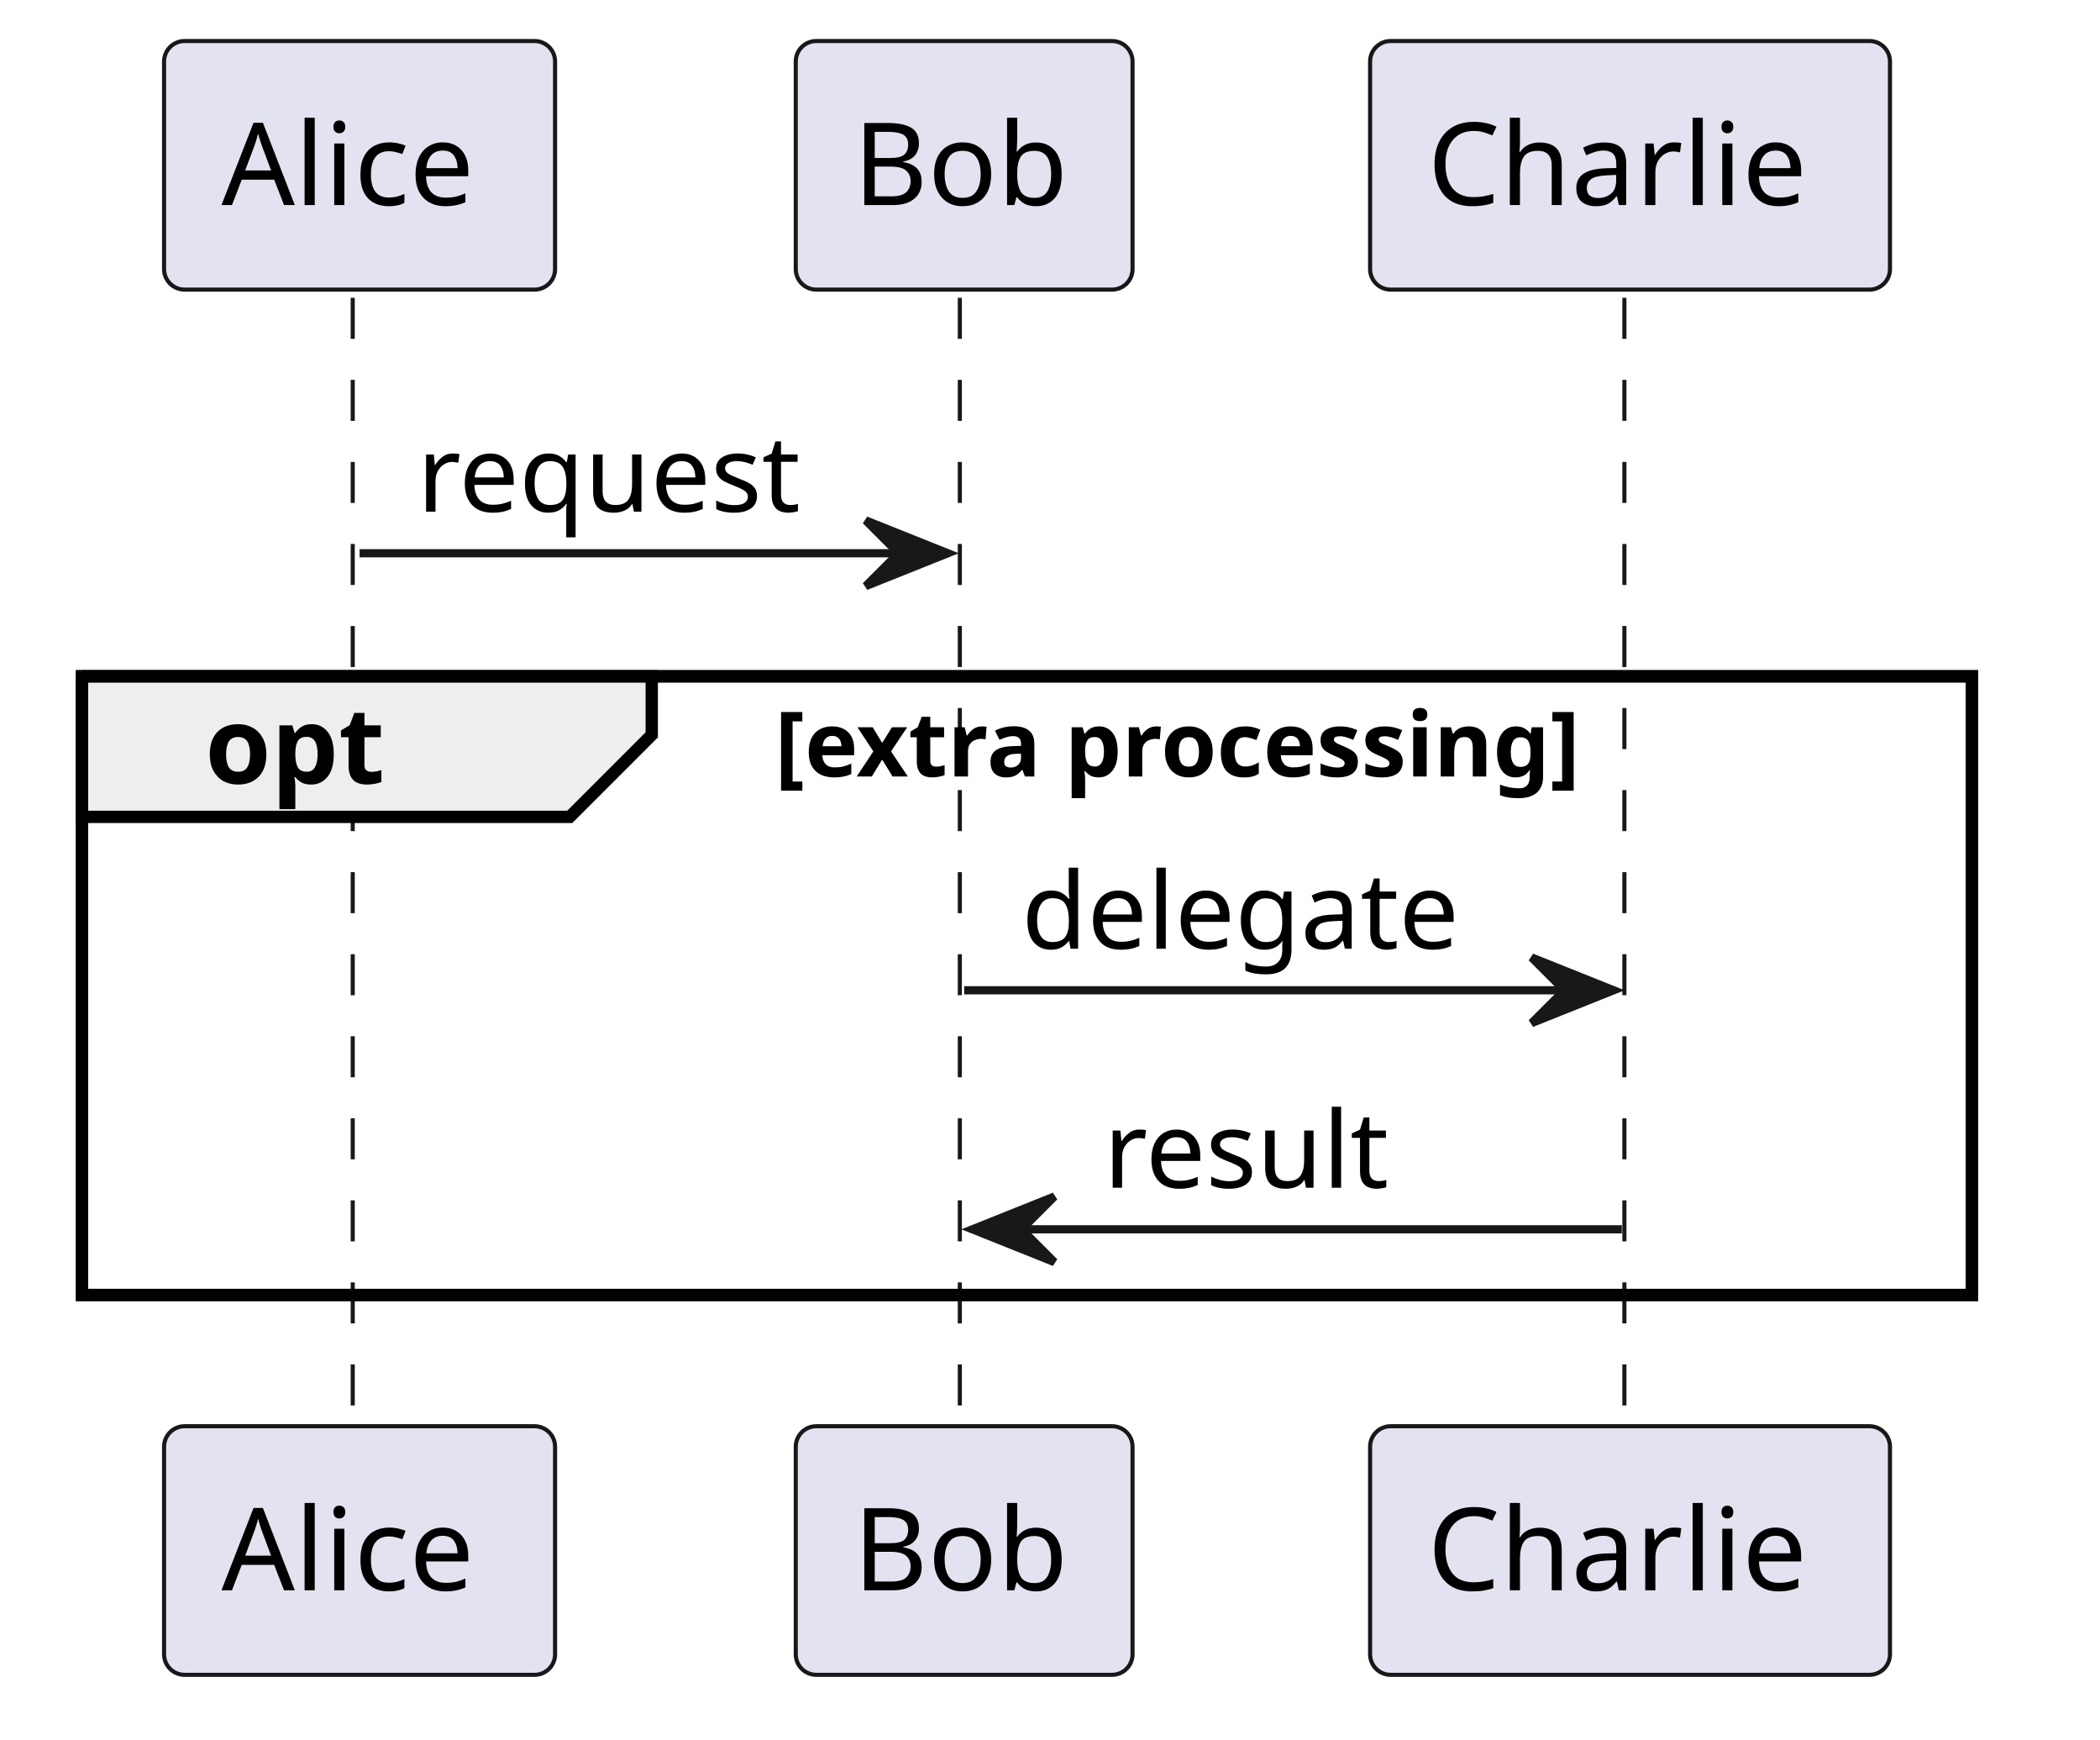
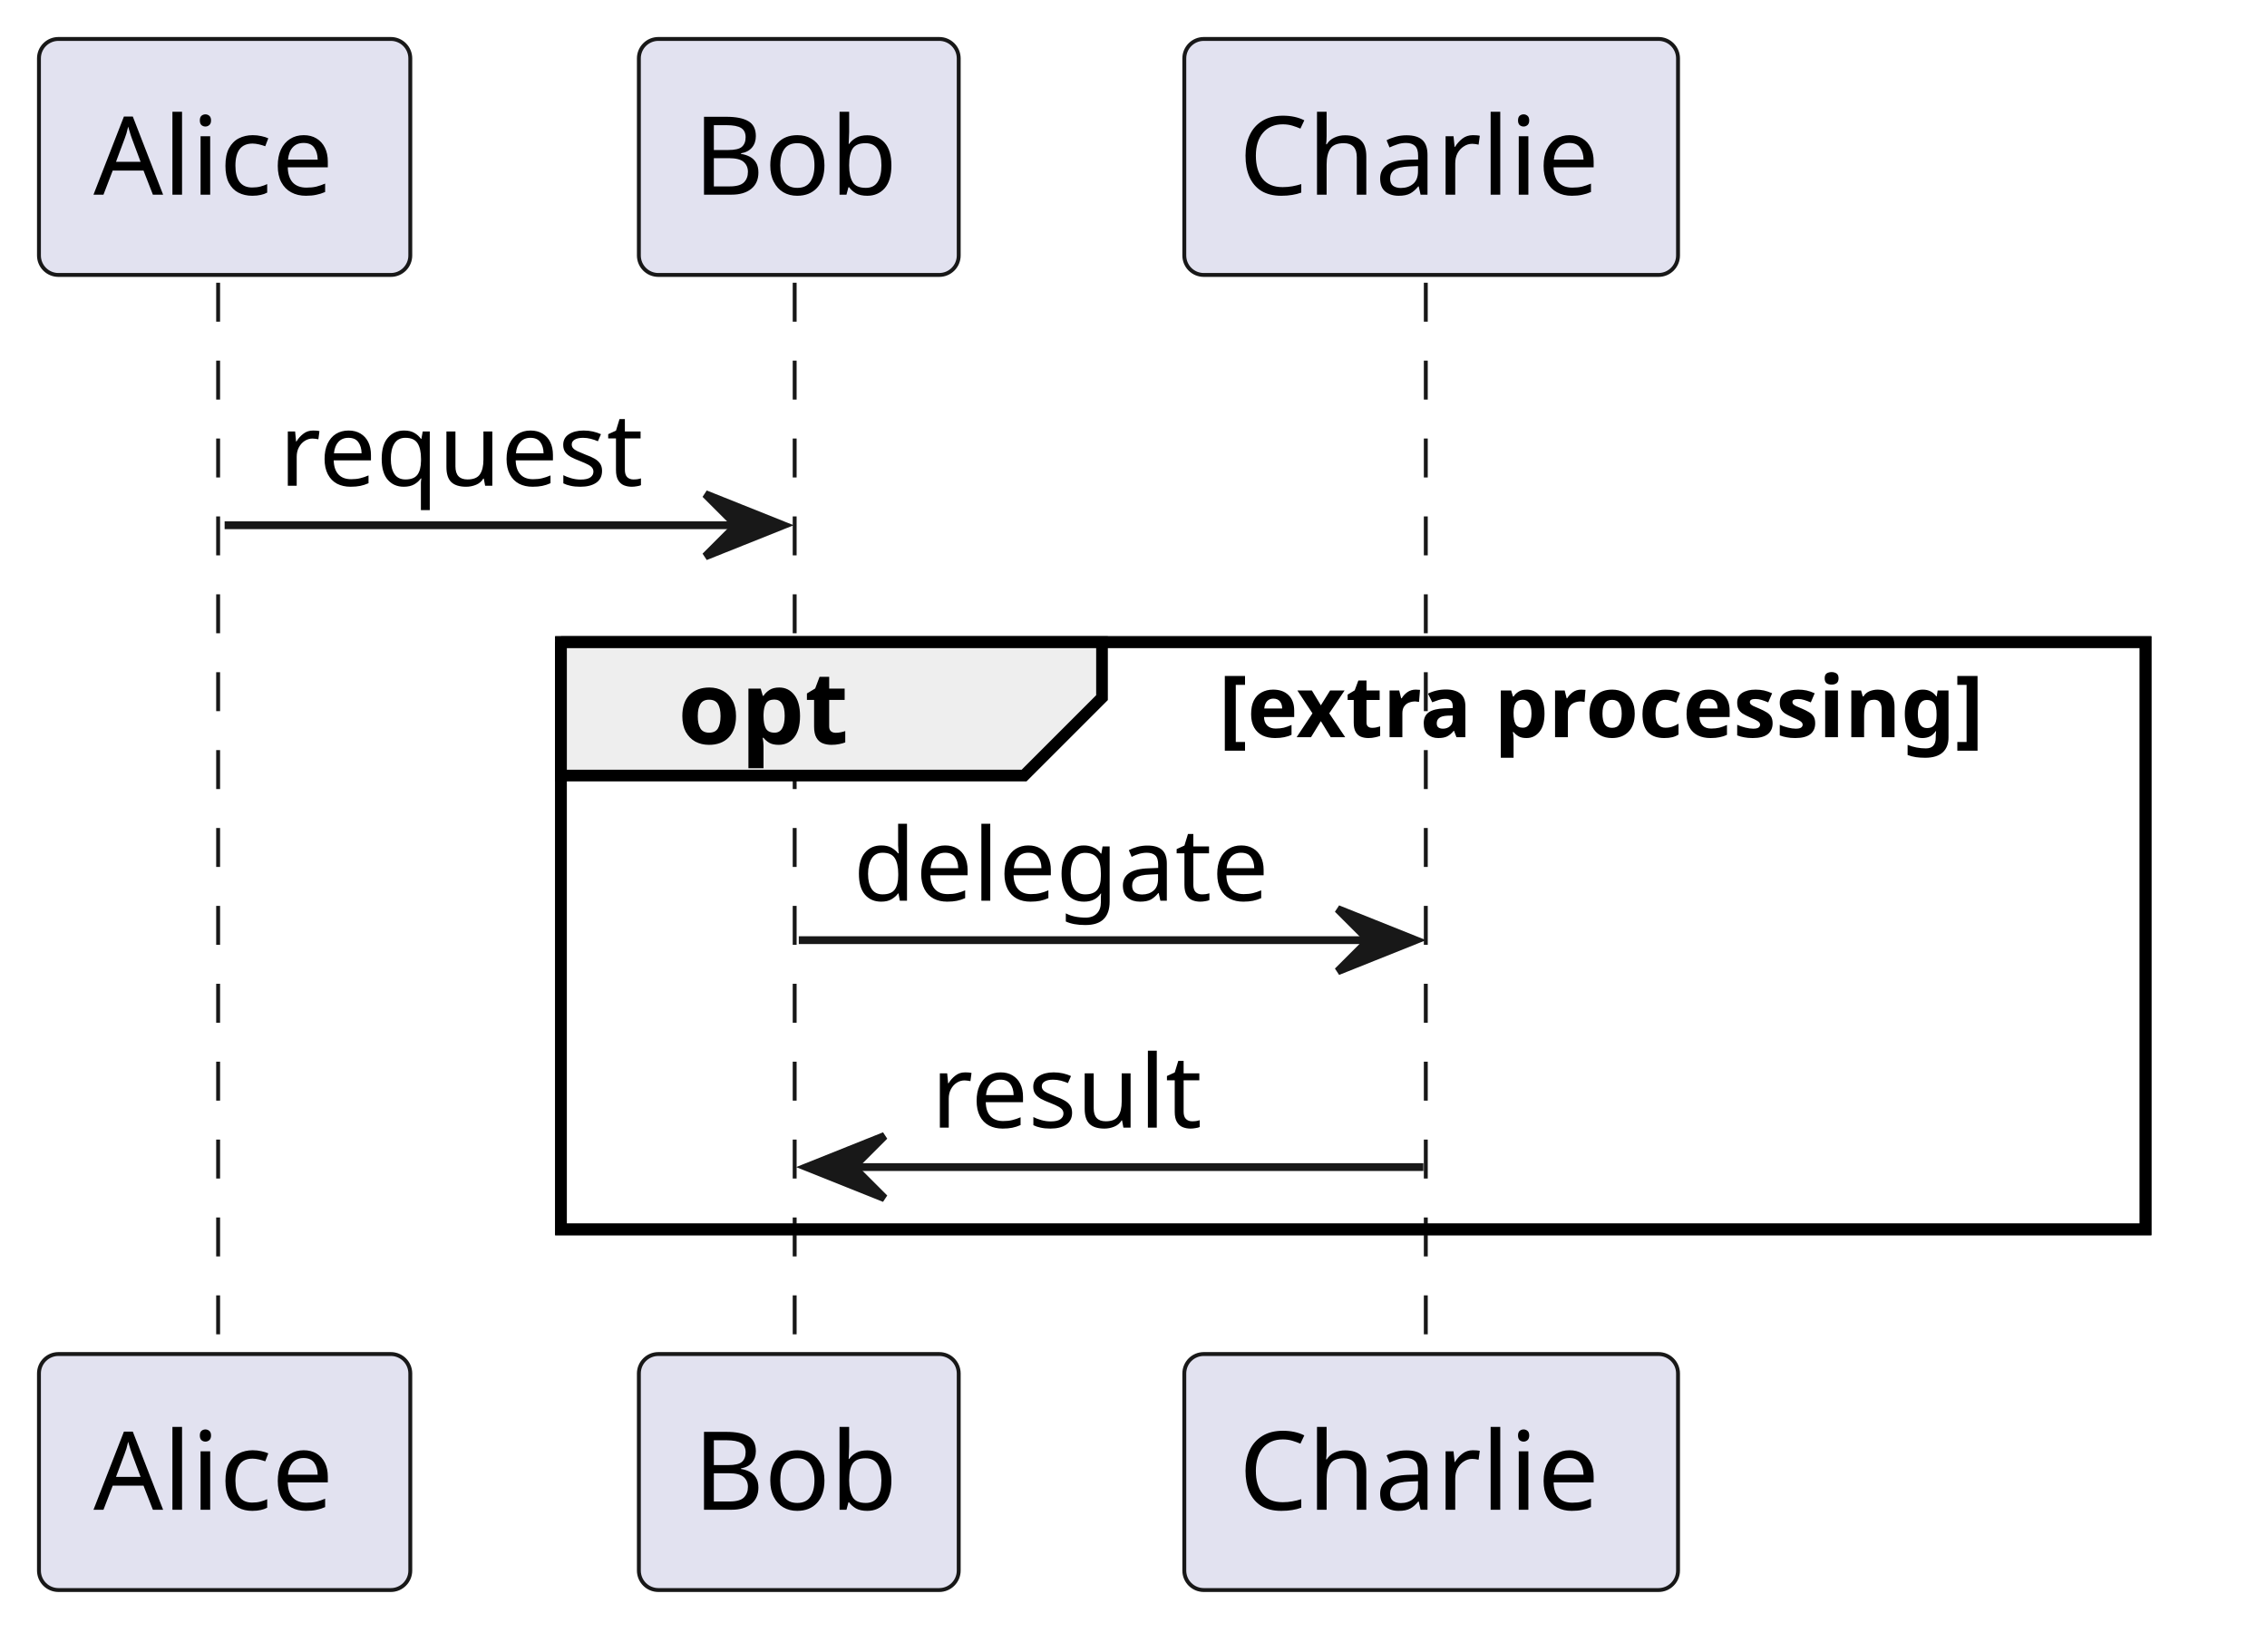
- <svg xmlns="http://www.w3.org/2000/svg" contentStyleType="text/css" data-diagram-type="SEQUENCE" height="212px" preserveAspectRatio="none" style="width:256px;height:212px;background:#FFFFFF;" version="1.1" viewBox="0 0 256 212" width="256px" zoomAndPan="magnify">
+ <svg xmlns="http://www.w3.org/2000/svg" contentStyleType="text/css" data-diagram-type="SEQUENCE" height="212px" preserveAspectRatio="none" style="width:291px;height:212px;background:#FFFFFF;" version="1.1" viewBox="0 0 291 212" width="291px" zoomAndPan="magnify">
  <defs />
  <g>
-     <rect fill="none" height="75.398" style="stroke:#000000;stroke-width:1.5;" width="230.397" x="10" y="82.43" />
+     <rect fill="none" height="75.398" style="stroke:#000000;stroke-width:1.5;" width="203.404" x="72.007" y="82.43" />
    <g class="participant-lifeline" data-entity-uid="part1" data-qualified-name="Alice" id="part1-lifeline">
      <g>
-         <rect fill="#000000" fill-opacity="0" height="138.531" width="8" x="39.834" y="36.297" />
-         <line style="stroke:#181818;stroke-width:0.5;stroke-dasharray:5,5;" x1="43" x2="43" y1="36.297" y2="174.828" />
+         <rect fill="#000000" fill-opacity="0" height="138.531" width="8" x="24.834" y="36.297" />
+         <line style="stroke:#181818;stroke-width:0.5;stroke-dasharray:5,5;" x1="28" x2="28" y1="36.297" y2="174.828" />
      </g>
    </g>
    <g class="participant-lifeline" data-entity-uid="part2" data-qualified-name="Bob" id="part2-lifeline">
      <g>
-         <rect fill="#000000" fill-opacity="0" height="138.531" width="8" x="113.536" y="36.297" />
-         <line style="stroke:#181818;stroke-width:0.5;stroke-dasharray:5,5;" x1="117.007" x2="117.007" y1="36.297" y2="174.828" />
+         <rect fill="#000000" fill-opacity="0" height="138.531" width="8" x="98.536" y="36.297" />
+         <line style="stroke:#181818;stroke-width:0.5;stroke-dasharray:5,5;" x1="102.007" x2="102.007" y1="36.297" y2="174.828" />
      </g>
    </g>
    <g class="participant-lifeline" data-entity-uid="part3" data-qualified-name="Charlie" id="part3-lifeline">
      <g>
-         <rect fill="#000000" fill-opacity="0" height="138.531" width="8" x="194.709" y="36.297" />
-         <line style="stroke:#181818;stroke-width:0.5;stroke-dasharray:5,5;" x1="198.021" x2="198.021" y1="36.297" y2="174.828" />
+         <rect fill="#000000" fill-opacity="0" height="138.531" width="8" x="179.709" y="36.297" />
+         <line style="stroke:#181818;stroke-width:0.5;stroke-dasharray:5,5;" x1="183.021" x2="183.021" y1="36.297" y2="174.828" />
      </g>
    </g>
    <g class="participant participant-head" data-entity-uid="part1" data-qualified-name="Alice" id="part1-head">
-       <rect fill="#E2E2F0" height="30.297" rx="2.5" ry="2.5" style="stroke:#181818;stroke-width:0.5;" width="47.667" x="20" y="5" />
-       <text fill="#000000" font-family="sans-serif" font-size="14" lengthAdjust="spacing" textLength="33.667" x="27" y="24.995">Alice</text>
+       <rect fill="#E2E2F0" height="30.297" rx="2.5" ry="2.5" style="stroke:#181818;stroke-width:0.5;" width="47.667" x="5" y="5" />
+       <text fill="#000000" font-family="sans-serif" font-size="14" lengthAdjust="spacing" textLength="33.667" x="12" y="24.995">Alice</text>
    </g>
    <g class="participant participant-tail" data-entity-uid="part1" data-qualified-name="Alice" id="part1-tail">
-       <rect fill="#E2E2F0" height="30.297" rx="2.5" ry="2.5" style="stroke:#181818;stroke-width:0.5;" width="47.667" x="20" y="173.828" />
-       <text fill="#000000" font-family="sans-serif" font-size="14" lengthAdjust="spacing" textLength="33.667" x="27" y="193.823">Alice</text>
+       <rect fill="#E2E2F0" height="30.297" rx="2.5" ry="2.5" style="stroke:#181818;stroke-width:0.5;" width="47.667" x="5" y="173.828" />
+       <text fill="#000000" font-family="sans-serif" font-size="14" lengthAdjust="spacing" textLength="33.667" x="12" y="193.823">Alice</text>
    </g>
    <g class="participant participant-head" data-entity-uid="part2" data-qualified-name="Bob" id="part2-head">
-       <rect fill="#E2E2F0" height="30.297" rx="2.5" ry="2.5" style="stroke:#181818;stroke-width:0.5;" width="41.057" x="97.007" y="5" />
-       <text fill="#000000" font-family="sans-serif" font-size="14" lengthAdjust="spacing" textLength="27.057" x="104.007" y="24.995">Bob</text>
+       <rect fill="#E2E2F0" height="30.297" rx="2.5" ry="2.5" style="stroke:#181818;stroke-width:0.5;" width="41.057" x="82.007" y="5" />
+       <text fill="#000000" font-family="sans-serif" font-size="14" lengthAdjust="spacing" textLength="27.057" x="89.007" y="24.995">Bob</text>
    </g>
    <g class="participant participant-tail" data-entity-uid="part2" data-qualified-name="Bob" id="part2-tail">
-       <rect fill="#E2E2F0" height="30.297" rx="2.5" ry="2.5" style="stroke:#181818;stroke-width:0.5;" width="41.057" x="97.007" y="173.828" />
-       <text fill="#000000" font-family="sans-serif" font-size="14" lengthAdjust="spacing" textLength="27.057" x="104.007" y="193.823">Bob</text>
+       <rect fill="#E2E2F0" height="30.297" rx="2.5" ry="2.5" style="stroke:#181818;stroke-width:0.5;" width="41.057" x="82.007" y="173.828" />
+       <text fill="#000000" font-family="sans-serif" font-size="14" lengthAdjust="spacing" textLength="27.057" x="89.007" y="193.823">Bob</text>
    </g>
    <g class="participant participant-head" data-entity-uid="part3" data-qualified-name="Charlie" id="part3-head">
-       <rect fill="#E2E2F0" height="30.297" rx="2.5" ry="2.5" style="stroke:#181818;stroke-width:0.5;" width="63.376" x="167.021" y="5" />
-       <text fill="#000000" font-family="sans-serif" font-size="14" lengthAdjust="spacing" textLength="49.376" x="174.021" y="24.995">Charlie</text>
+       <rect fill="#E2E2F0" height="30.297" rx="2.5" ry="2.5" style="stroke:#181818;stroke-width:0.5;" width="63.376" x="152.021" y="5" />
+       <text fill="#000000" font-family="sans-serif" font-size="14" lengthAdjust="spacing" textLength="49.376" x="159.021" y="24.995">Charlie</text>
    </g>
    <g class="participant participant-tail" data-entity-uid="part3" data-qualified-name="Charlie" id="part3-tail">
-       <rect fill="#E2E2F0" height="30.297" rx="2.5" ry="2.5" style="stroke:#181818;stroke-width:0.5;" width="63.376" x="167.021" y="173.828" />
-       <text fill="#000000" font-family="sans-serif" font-size="14" lengthAdjust="spacing" textLength="49.376" x="174.021" y="193.823">Charlie</text>
+       <rect fill="#E2E2F0" height="30.297" rx="2.5" ry="2.5" style="stroke:#181818;stroke-width:0.5;" width="63.376" x="152.021" y="173.828" />
+       <text fill="#000000" font-family="sans-serif" font-size="14" lengthAdjust="spacing" textLength="49.376" x="159.021" y="193.823">Charlie</text>
    </g>
    <g class="message" data-entity-1="part1" data-entity-2="part2" id="msg1">
-       <polygon fill="#181818" points="105.536,63.43,115.536,67.43,105.536,71.43,109.536,67.43" style="stroke:#181818;stroke-width:1;" />
-       <line style="stroke:#181818;stroke-width:1;" x1="43.834" x2="111.536" y1="67.43" y2="67.43" />
-       <text fill="#000000" font-family="sans-serif" font-size="13" lengthAdjust="spacing" textLength="49.702" x="50.834" y="62.364">request</text>
+       <polygon fill="#181818" points="90.536,63.43,100.536,67.43,90.536,71.43,94.536,67.43" style="stroke:#181818;stroke-width:1;" />
+       <line style="stroke:#181818;stroke-width:1;" x1="28.834" x2="96.536" y1="67.43" y2="67.43" />
+       <text fill="#000000" font-family="sans-serif" font-size="13" lengthAdjust="spacing" textLength="49.702" x="35.834" y="62.364">request</text>
    </g>
-     <path d="M10,82.43 L79.451,82.43 L79.451,89.562 L69.451,99.562 L10,99.562 L10,82.43" fill="#EEEEEE" style="stroke:#000000;stroke-width:1.5;" />
-     <rect fill="none" height="75.398" style="stroke:#000000;stroke-width:1.5;" width="230.397" x="10" y="82.43" />
-     <text fill="#000000" font-family="sans-serif" font-size="13" font-weight="700" lengthAdjust="spacing" textLength="24.451" x="25" y="95.497">opt</text>
-     <text fill="#000000" font-family="sans-serif" font-size="11" font-weight="700" lengthAdjust="spacing" textLength="113.953" x="94.451" y="94.64">[extra processing]</text>
+     <path d="M72.007,82.43 L141.458,82.43 L141.458,89.562 L131.458,99.562 L72.007,99.562 L72.007,82.43" fill="#EEEEEE" style="stroke:#000000;stroke-width:1.5;" />
+     <rect fill="none" height="75.398" style="stroke:#000000;stroke-width:1.5;" width="203.404" x="72.007" y="82.43" />
+     <text fill="#000000" font-family="sans-serif" font-size="13" font-weight="700" lengthAdjust="spacing" textLength="24.451" x="87.007" y="95.497">opt</text>
+     <text fill="#000000" font-family="sans-serif" font-size="11" font-weight="700" lengthAdjust="spacing" textLength="113.953" x="156.458" y="94.64">[extra processing]</text>
    <g class="message" data-entity-1="part2" data-entity-2="part3" id="msg2">
-       <polygon fill="#181818" points="186.709,116.695,196.709,120.695,186.709,124.695,190.709,120.695" style="stroke:#181818;stroke-width:1;" />
-       <line style="stroke:#181818;stroke-width:1;" x1="117.536" x2="192.709" y1="120.695" y2="120.695" />
-       <text fill="#000000" font-family="sans-serif" font-size="13" lengthAdjust="spacing" textLength="57.173" x="124.536" y="115.629">delegate</text>
+       <polygon fill="#181818" points="171.709,116.695,181.709,120.695,171.709,124.695,175.709,120.695" style="stroke:#181818;stroke-width:1;" />
+       <line style="stroke:#181818;stroke-width:1;" x1="102.536" x2="177.709" y1="120.695" y2="120.695" />
+       <text fill="#000000" font-family="sans-serif" font-size="13" lengthAdjust="spacing" textLength="57.173" x="109.536" y="115.629">delegate</text>
    </g>
    <g class="message" data-entity-1="part3" data-entity-2="part2" id="msg3">
-       <polygon fill="#181818" points="128.536,145.828,118.536,149.828,128.536,153.828,124.536,149.828" style="stroke:#181818;stroke-width:1;" />
-       <line style="stroke:#181818;stroke-width:1;" x1="122.536" x2="197.709" y1="149.828" y2="149.828" />
-       <text fill="#000000" font-family="sans-serif" font-size="13" lengthAdjust="spacing" textLength="37.064" x="134.536" y="144.762">result</text>
+       <polygon fill="#181818" points="113.536,145.828,103.536,149.828,113.536,153.828,109.536,149.828" style="stroke:#181818;stroke-width:1;" />
+       <line style="stroke:#181818;stroke-width:1;" x1="107.536" x2="182.709" y1="149.828" y2="149.828" />
+       <text fill="#000000" font-family="sans-serif" font-size="13" lengthAdjust="spacing" textLength="37.064" x="119.536" y="144.762">result</text>
    </g>
  </g>
</svg>
